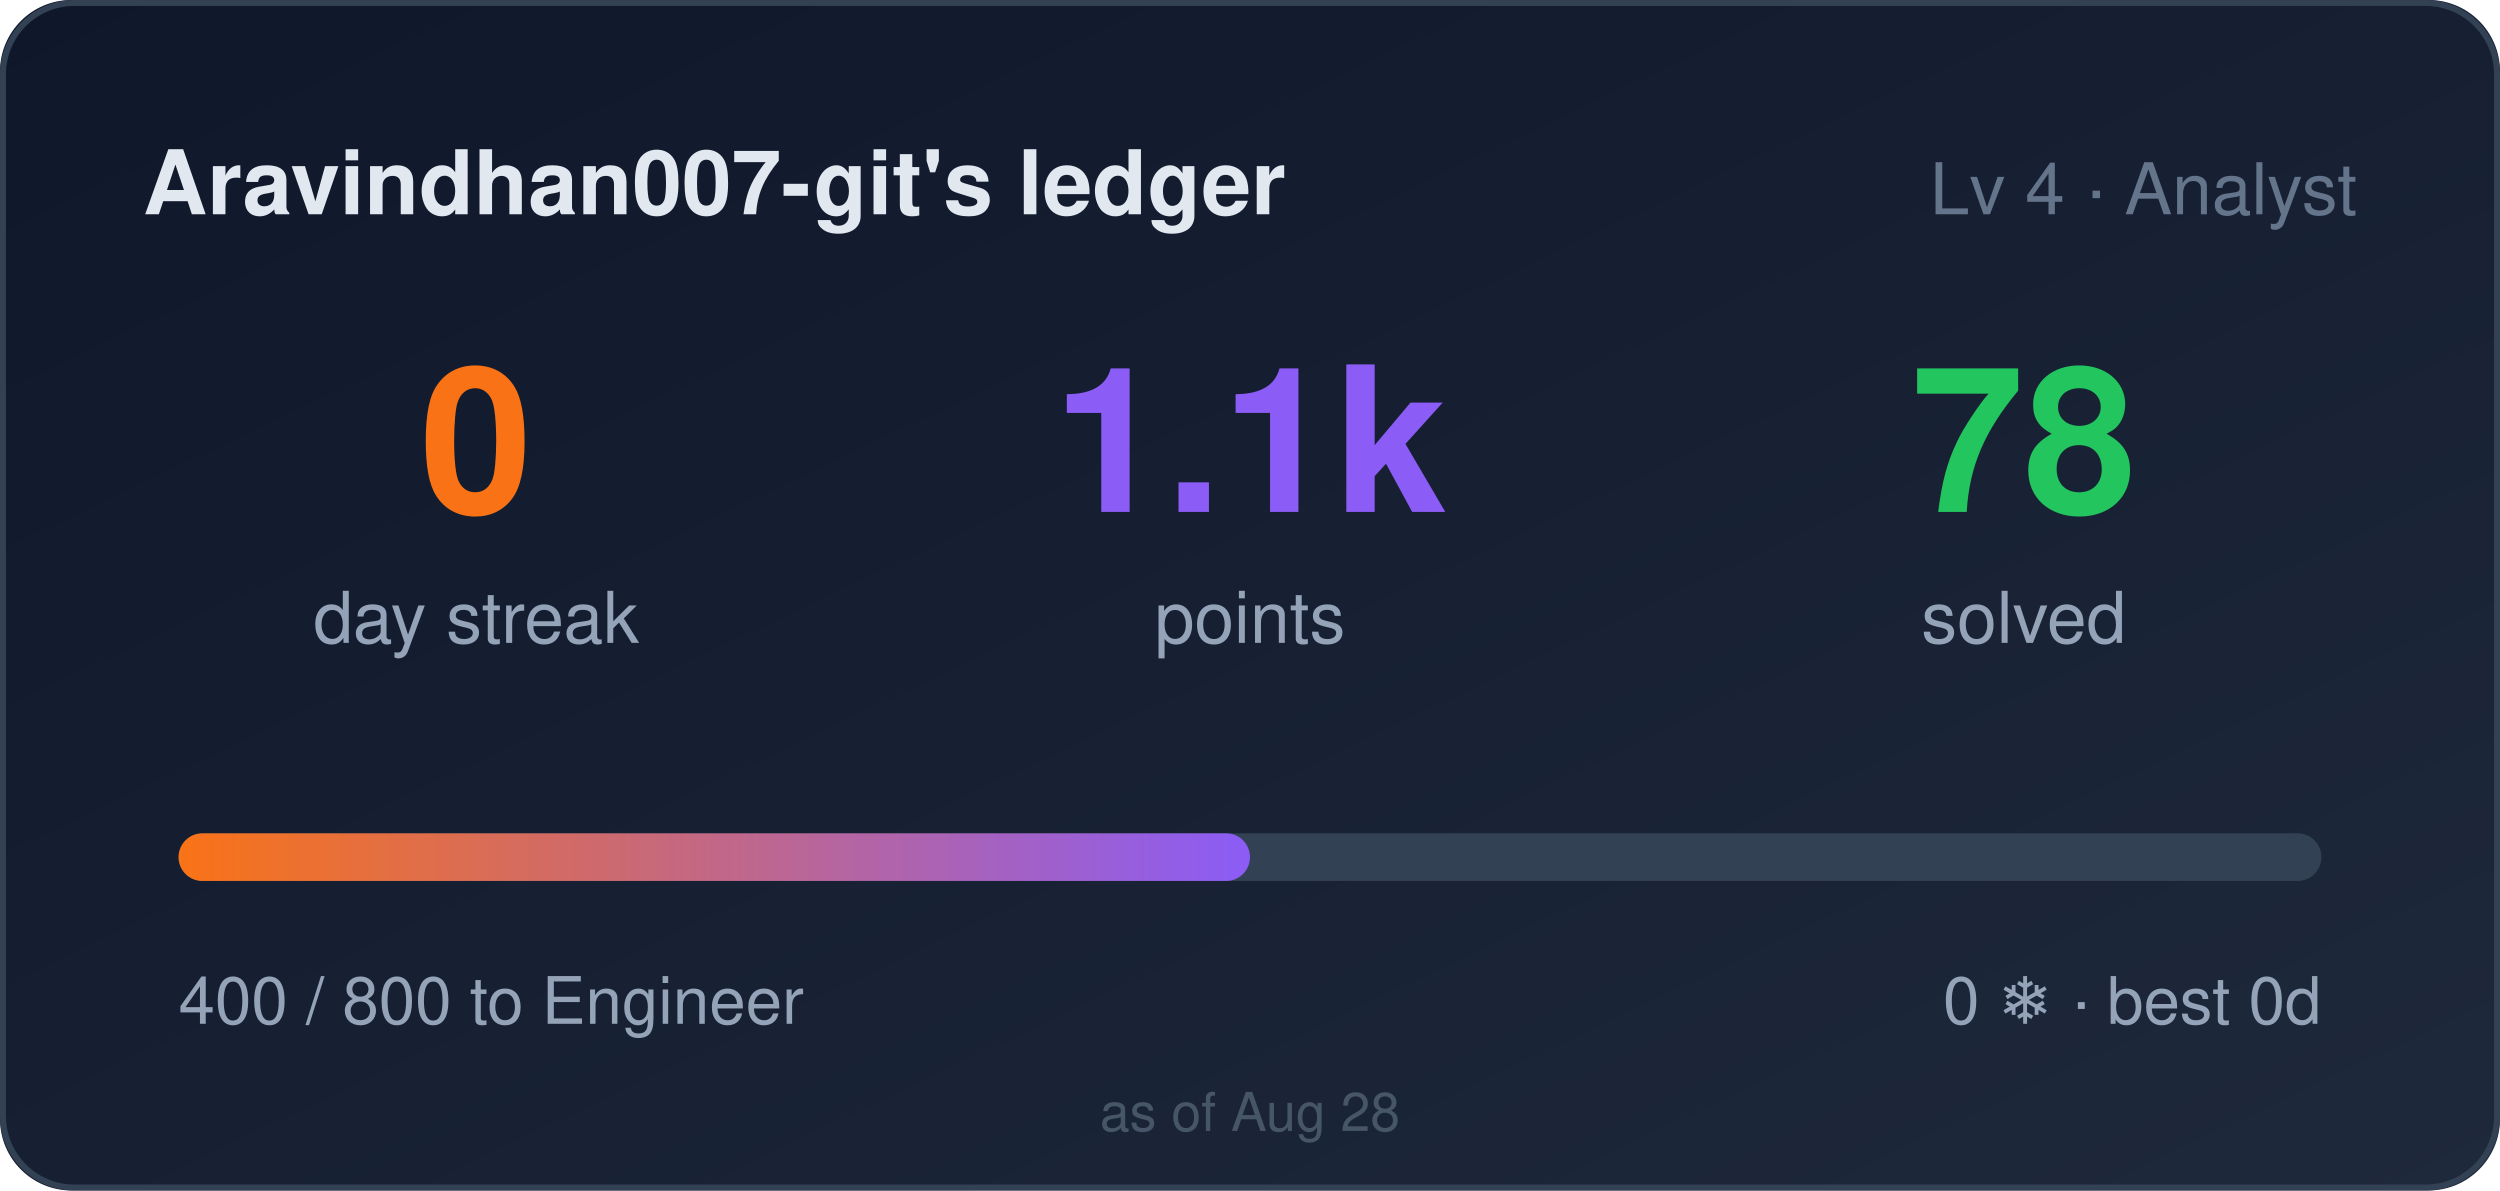
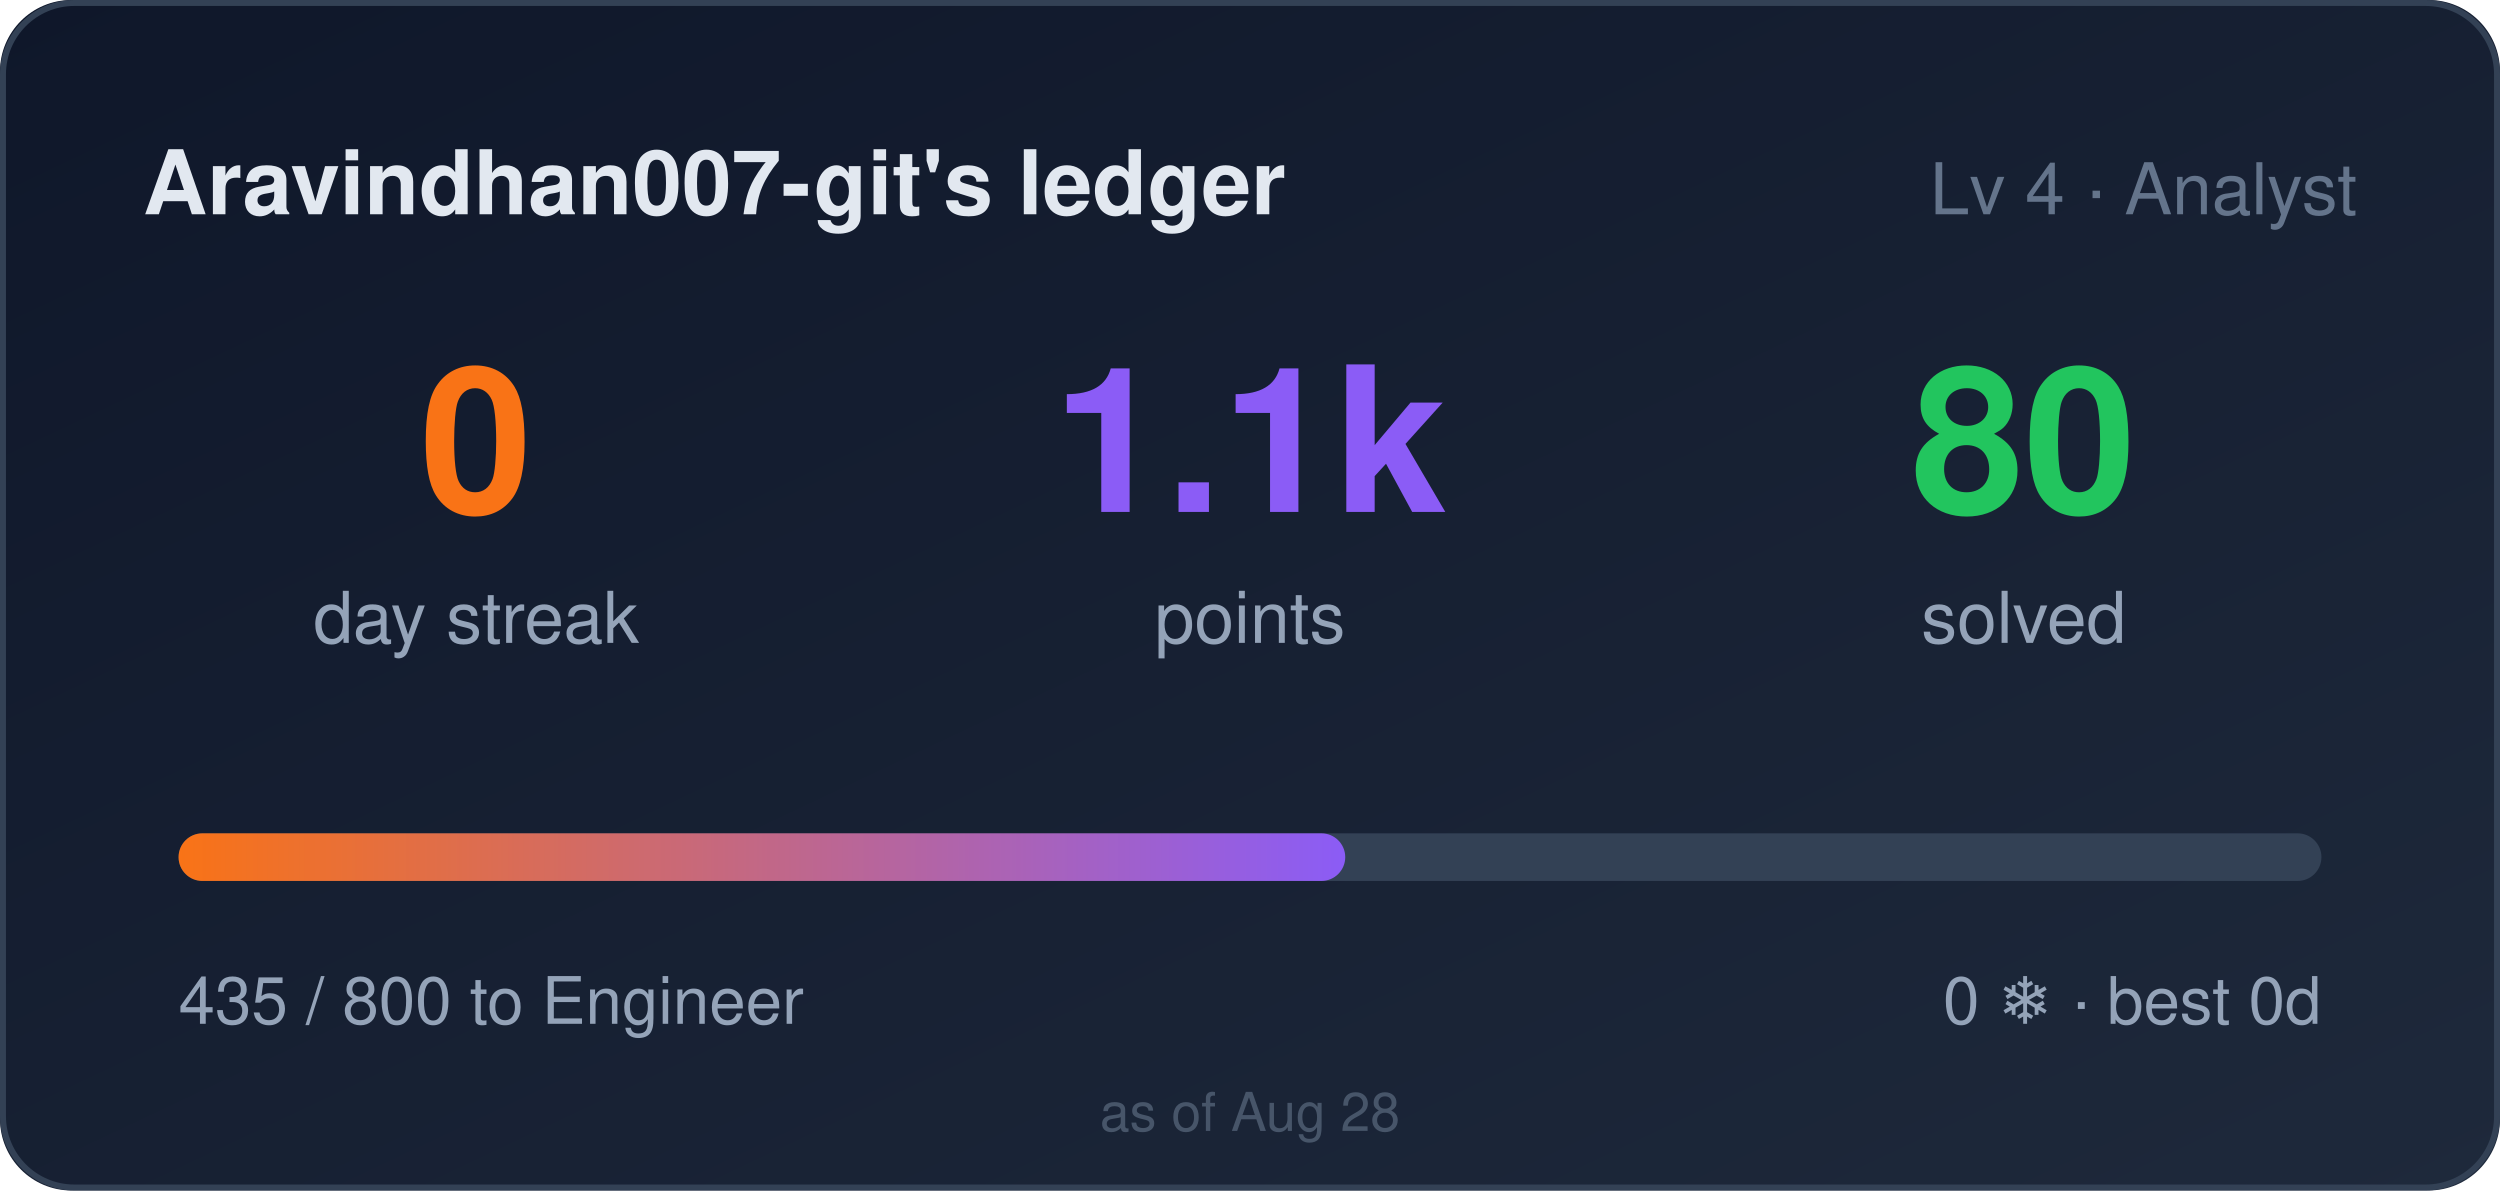
- <svg xmlns="http://www.w3.org/2000/svg" width="420" height="200" role="img" aria-label="Aravindhan007-git's ledger: 0 day streak, 1100 points">
+ <svg xmlns="http://www.w3.org/2000/svg" width="420" height="200" role="img" aria-label="Aravindhan007-git's ledger: 0 day streak, 1135 points">
  <style>
    .bar,.n{transform-box:fill-box}
    .bar{transform-origin:left center}
    @media (prefers-reduced-motion: no-preference){
      .bar{animation:cl-grow .9s cubic-bezier(.22,1,.36,1) both}
      .n{animation:cl-rise .5s ease-out both}
      .n2{animation-delay:.08s}
      .n3{animation-delay:.16s}
    }
    @keyframes cl-grow{from{transform:scaleX(0)}to{transform:scaleX(1)}}
    @keyframes cl-rise{from{opacity:0;transform:translateY(6px)}to{opacity:1;transform:none}}
  </style>
  <defs>
    <linearGradient id="bg" x1="0" y1="0" x2="1" y2="1">
      <stop offset="0" stop-color="#0f172a" />
      <stop offset="1" stop-color="#1e293b" />
    </linearGradient>
    <linearGradient id="bar" x1="0" y1="0" x2="1" y2="0">
      <stop offset="0" stop-color="#f97316" />
      <stop offset="1" stop-color="#8b5cf6" />
    </linearGradient>
  </defs>
  <rect width="420" height="200" rx="12" fill="url(#bg)" />
  <rect x="0.5" y="0.5" width="419" height="199" rx="12" fill="none" stroke="#334155" />
  <text x="24" y="36" fill="#e2e8f0" font-size="15" font-weight="600" font-family="Segoe UI,Helvetica,Arial,sans-serif">Aravindhan007-git's ledger</text>
  <text x="396" y="36" fill="#64748b" font-size="12" text-anchor="end" font-family="Segoe UI,Helvetica,Arial,sans-serif">Lv 4 · Analyst</text>
  <g font-family="Segoe UI,Helvetica,Arial,sans-serif">
    <text class="n n1" x="80" y="86" fill="#f97316" font-size="34" font-weight="700" text-anchor="middle">0</text>
    <text x="80" y="108" fill="#94a3b8" font-size="12" text-anchor="middle">day streak</text>
    <text class="n n2" x="210" y="86" fill="#8b5cf6" font-size="34" font-weight="700" text-anchor="middle">1.1k</text>
    <text x="210" y="108" fill="#94a3b8" font-size="12" text-anchor="middle">points</text>
-     <text class="n n3" x="340" y="86" fill="#22c55e" font-size="34" font-weight="700" text-anchor="middle">78</text>
+     <text class="n n3" x="340" y="86" fill="#22c55e" font-size="34" font-weight="700" text-anchor="middle">80</text>
    <text x="340" y="108" fill="#94a3b8" font-size="12" text-anchor="middle">solved</text>
  </g>
  <rect x="30" y="140" width="360" height="8" rx="4" fill="#334155" />
-   <rect class="bar" x="30" y="140" width="180" height="8" rx="4" fill="url(#bar)" />
-   <text x="30" y="172" fill="#94a3b8" font-size="11" font-family="Segoe UI,Helvetica,Arial,sans-serif">400 / 800 to Engineer</text>
+   <rect class="bar" x="30" y="140" width="196" height="8" rx="4" fill="url(#bar)" />
+   <text x="30" y="172" fill="#94a3b8" font-size="11" font-family="Segoe UI,Helvetica,Arial,sans-serif">435 / 800 to Engineer</text>
  <text x="390" y="172" fill="#94a3b8" font-size="11" text-anchor="end" font-family="Segoe UI,Helvetica,Arial,sans-serif">0 ❄ · best 0d</text>
  <text x="210" y="190" fill="#475569" font-size="9" text-anchor="middle" font-family="Segoe UI,Helvetica,Arial,sans-serif">as of Aug 28</text>
</svg>
